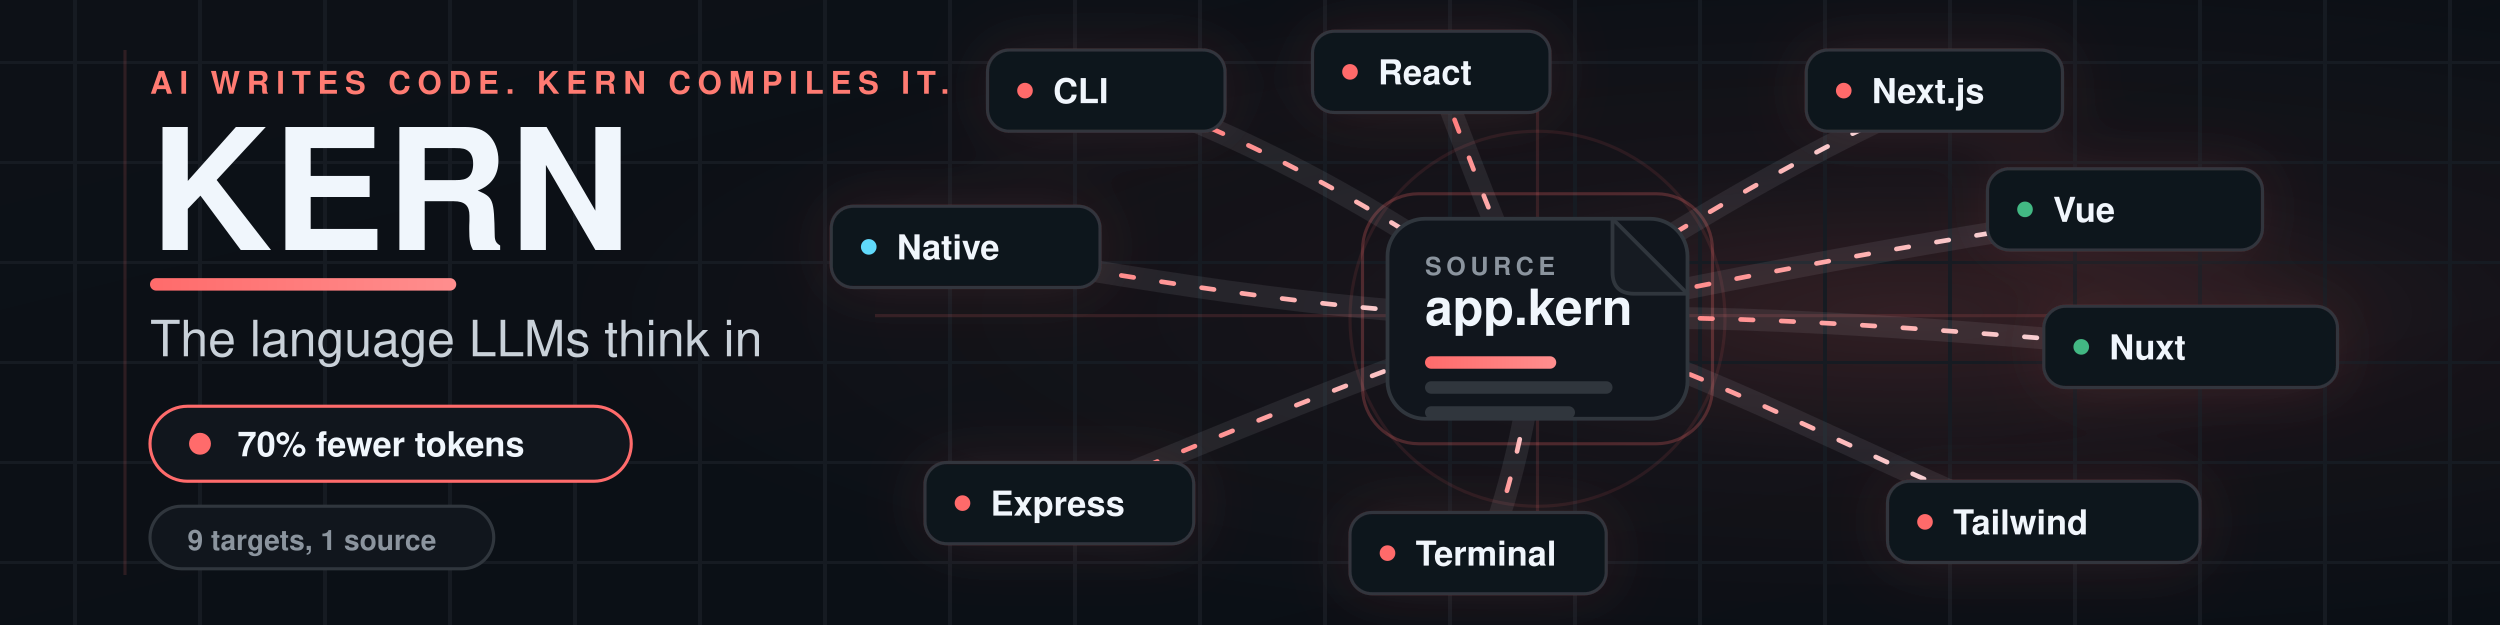
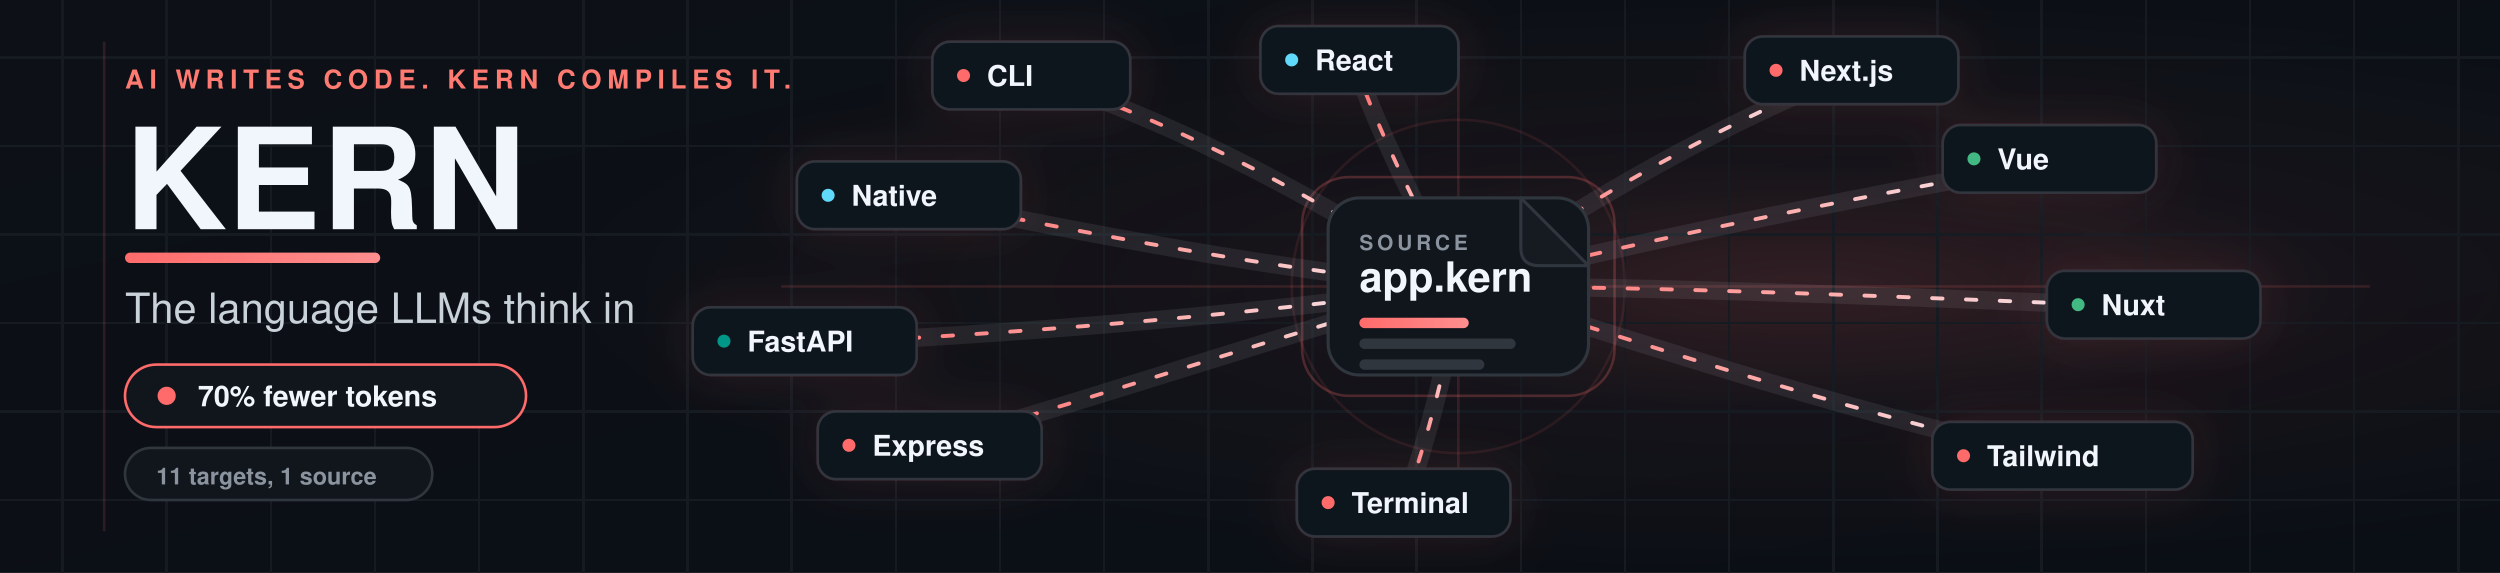
- <svg xmlns="http://www.w3.org/2000/svg" width="800" height="200" viewBox="0 0 800 200" role="img" aria-labelledby="title desc">
+ <svg xmlns="http://www.w3.org/2000/svg" width="960" height="220" viewBox="0 0 960 220" role="img" aria-labelledby="title desc">
  <defs>
    <linearGradient id="bg" x1="0" y1="0" x2="1" y2="1">
      <stop offset="0%" stop-color="#0d1117" />
      <stop offset="100%" stop-color="#0a0f15" />
    </linearGradient>
-     <radialGradient id="glow" cx="76%" cy="50%" r="54%">
+     <radialGradient id="glow" cx="72%" cy="50%" r="50%">
      <stop offset="0%" stop-color="#ff6b6b" stop-opacity="0.16" />
      <stop offset="45%" stop-color="#ff6b6b" stop-opacity="0.04" />
      <stop offset="100%" stop-color="#ff6b6b" stop-opacity="0" />
    </radialGradient>
    <linearGradient id="beamGrad" x1="0" y1="0" x2="1" y2="0">
      <stop offset="0%" stop-color="#ff6b6b" />
      <stop offset="55%" stop-color="#ffb0b0" />
      <stop offset="100%" stop-color="#f0f6fc" />
    </linearGradient>
    <linearGradient id="accentGrad" x1="0" y1="0" x2="1" y2="0">
      <stop offset="0%" stop-color="#ff6b6b" />
      <stop offset="100%" stop-color="#ff8e8e" />
    </linearGradient>
    <filter id="softShadow" x="-40%" y="-40%" width="180%" height="180%">
      <feDropShadow dx="0" dy="0" stdDeviation="10" flood-color="#ff6b6b" flood-opacity="0.12" />
    </filter>
    <style>
      text { font-family: "Helvetica Neue", Helvetica, Arial, sans-serif; }
      .grid line { stroke: #161b22; stroke-width: 1; shape-rendering: crispEdges; }
      .guide { stroke: #ff6b6b; stroke-opacity: 0.14; stroke-width: 1; }
      .caption { fill: #ff7b72; font-size: 10px; font-weight: 700; letter-spacing: 2.2px; }
      .title { fill: #f0f6fc; font-size: 54px; font-weight: 700; letter-spacing: 0.4px; }
      .tagline { fill: #c9d1d9; font-size: 16px; font-weight: 500; }
      .tiny { fill: #8b949e; font-size: 8px; font-weight: 700; letter-spacing: 1.5px; }
      .beam-soft { fill: none; stroke: #f0f6fc; stroke-opacity: 0.08; stroke-width: 7; stroke-linecap: round; }
      .beam { fill: none; stroke: url(#beamGrad); stroke-width: 1.5; stroke-linecap: round; stroke-dasharray: 4 9; animation: flow 4.8s linear infinite; }
      .target { transform-box: fill-box; transform-origin: center; }
      .target rect { fill: #11161d; stroke: #30363d; stroke-width: 1; }
      .target text { fill: #f0f6fc; font-size: 11px; font-weight: 600; }
      .source-outline { animation: ring 3.6s ease-in-out infinite; transform-box: fill-box; transform-origin: center; }
      .badge { transform-box: fill-box; transform-origin: left center; }
      .pulse-dot { animation: dot 2.8s ease-in-out infinite; transform-box: fill-box; transform-origin: center; }
      .t1 { animation: fan1 4.7s ease-in-out infinite; }
      .t2 { animation: fan2 4.9s ease-in-out infinite; }
      .t3 { animation: fan3 4.6s ease-in-out infinite; }
      .t4 { animation: fan4 5.1s ease-in-out infinite; }
      .t5 { animation: fan5 4.8s ease-in-out infinite; }
      .t6 { animation: fan6 5s ease-in-out infinite; }
      .t7 { animation: fan7 4.5s ease-in-out infinite; }
      .t8 { animation: fan8 4.9s ease-in-out infinite; }
      .t9 { animation: fan9 5.2s ease-in-out infinite; }
+       .t10 { animation: fan10 4.4s ease-in-out infinite; }
      @keyframes flow {
        to { stroke-dashoffset: -78; }
      }
      @keyframes ring {
        0%, 100% { opacity: 0.24; transform: scale(0.98); }
        50% { opacity: 0.68; transform: scale(1.04); }
      }
      @keyframes dot {
        0%, 100% { opacity: 0.86; transform: scale(1); }
        50% { opacity: 1; transform: scale(1.8); }
      }
      @keyframes fan1 {
        0%, 100% { transform: translate(0, 0) scale(1); }
        50% { transform: translate(-4px, -2px) scale(1.02); }
      }
      @keyframes fan2 {
        0%, 100% { transform: translate(0, 0) scale(1); }
        50% { transform: translate(-2px, -4px) scale(1.02); }
      }
      @keyframes fan3 {
        0%, 100% { transform: translate(0, 0) scale(1); }
        50% { transform: translate(2px, -4px) scale(1.02); }
      }
      @keyframes fan4 {
        0%, 100% { transform: translate(0, 0) scale(1); }
        50% { transform: translate(5px, -2px) scale(1.02); }
      }
      @keyframes fan5 {
        0%, 100% { transform: translate(0, 0) scale(1); }
        50% { transform: translate(5px, 2px) scale(1.02); }
      }
      @keyframes fan6 {
        0%, 100% { transform: translate(0, 0) scale(1); }
        50% { transform: translate(4px, 4px) scale(1.02); }
      }
      @keyframes fan7 {
        0%, 100% { transform: translate(0, 0) scale(1); }
        50% { transform: translate(0, 5px) scale(1.02); }
      }
      @keyframes fan8 {
        0%, 100% { transform: translate(0, 0) scale(1); }
        50% { transform: translate(-3px, 4px) scale(1.02); }
      }
      @keyframes fan9 {
        0%, 100% { transform: translate(0, 0) scale(1); }
        50% { transform: translate(-5px, 1px) scale(1.02); }
      }
+       @keyframes fan10 {
+         0%, 100% { transform: translate(0, 0) scale(1); }
+         50% { transform: translate(-4px, 3px) scale(1.02); }
+       }
    </style>
  </defs>
-   <rect width="800" height="200" fill="url(#bg)" />
-   <rect width="800" height="200" fill="url(#glow)" />
+   <rect width="960" height="220" fill="url(#bg)" />
+   <rect width="960" height="220" fill="url(#glow)" />
  <g class="grid">
-     <line x1="24" y1="0" x2="24" y2="200" />
-     <line x1="64" y1="0" x2="64" y2="200" />
-     <line x1="104" y1="0" x2="104" y2="200" />
-     <line x1="144" y1="0" x2="144" y2="200" />
-     <line x1="184" y1="0" x2="184" y2="200" />
-     <line x1="224" y1="0" x2="224" y2="200" />
-     <line x1="264" y1="0" x2="264" y2="200" />
-     <line x1="304" y1="0" x2="304" y2="200" />
-     <line x1="344" y1="0" x2="344" y2="200" />
-     <line x1="384" y1="0" x2="384" y2="200" />
-     <line x1="424" y1="0" x2="424" y2="200" />
-     <line x1="464" y1="0" x2="464" y2="200" />
-     <line x1="504" y1="0" x2="504" y2="200" />
-     <line x1="544" y1="0" x2="544" y2="200" />
-     <line x1="584" y1="0" x2="584" y2="200" />
-     <line x1="624" y1="0" x2="624" y2="200" />
-     <line x1="664" y1="0" x2="664" y2="200" />
-     <line x1="704" y1="0" x2="704" y2="200" />
-     <line x1="744" y1="0" x2="744" y2="200" />
-     <line x1="784" y1="0" x2="784" y2="200" />
-     <line x1="0" y1="20" x2="800" y2="20" />
-     <line x1="0" y1="52" x2="800" y2="52" />
-     <line x1="0" y1="84" x2="800" y2="84" />
-     <line x1="0" y1="116" x2="800" y2="116" />
-     <line x1="0" y1="148" x2="800" y2="148" />
-     <line x1="0" y1="180" x2="800" y2="180" />
-   </g>
-   <line class="guide" x1="40" y1="16" x2="40" y2="184" />
-   <line class="guide" x1="492" y1="16" x2="492" y2="184" />
-   <line class="guide" x1="280" y1="101" x2="744" y2="101" />
-   <text class="caption" x="48" y="30">AI WRITES CODE. KERN COMPILES IT.</text>
-   <text class="title" x="48" y="80">KERN</text>
-   <rect x="48" y="89" width="98" height="4" rx="2" fill="url(#accentGrad)" />
-   <text class="tagline" x="48" y="114">The language LLMs think in</text>
-   <g class="badge" transform="translate(48 130)">
+     <line x1="24" y1="0" x2="24" y2="220" />
+     <line x1="64" y1="0" x2="64" y2="220" />
+     <line x1="104" y1="0" x2="104" y2="220" />
+     <line x1="144" y1="0" x2="144" y2="220" />
+     <line x1="184" y1="0" x2="184" y2="220" />
+     <line x1="224" y1="0" x2="224" y2="220" />
+     <line x1="264" y1="0" x2="264" y2="220" />
+     <line x1="304" y1="0" x2="304" y2="220" />
+     <line x1="344" y1="0" x2="344" y2="220" />
+     <line x1="384" y1="0" x2="384" y2="220" />
+     <line x1="424" y1="0" x2="424" y2="220" />
+     <line x1="464" y1="0" x2="464" y2="220" />
+     <line x1="504" y1="0" x2="504" y2="220" />
+     <line x1="544" y1="0" x2="544" y2="220" />
+     <line x1="584" y1="0" x2="584" y2="220" />
+     <line x1="624" y1="0" x2="624" y2="220" />
+     <line x1="664" y1="0" x2="664" y2="220" />
+     <line x1="704" y1="0" x2="704" y2="220" />
+     <line x1="744" y1="0" x2="744" y2="220" />
+     <line x1="784" y1="0" x2="784" y2="220" />
+     <line x1="824" y1="0" x2="824" y2="220" />
+     <line x1="864" y1="0" x2="864" y2="220" />
+     <line x1="904" y1="0" x2="904" y2="220" />
+     <line x1="944" y1="0" x2="944" y2="220" />
+     <line x1="0" y1="22" x2="960" y2="22" />
+     <line x1="0" y1="56" x2="960" y2="56" />
+     <line x1="0" y1="90" x2="960" y2="90" />
+     <line x1="0" y1="124" x2="960" y2="124" />
+     <line x1="0" y1="158" x2="960" y2="158" />
+     <line x1="0" y1="192" x2="960" y2="192" />
+   </g>
+   <line class="guide" x1="40" y1="16" x2="40" y2="204" />
+   <line class="guide" x1="560" y1="16" x2="560" y2="204" />
+   <line class="guide" x1="300" y1="110" x2="910" y2="110" />
+   <text class="caption" x="48" y="34">AI WRITES CODE. KERN COMPILES IT.</text>
+   <text class="title" x="48" y="88">KERN</text>
+   <rect x="48" y="97" width="98" height="4" rx="2" fill="url(#accentGrad)" />
+   <text class="tagline" x="48" y="124">The language LLMs think in</text>
+   <g class="badge" transform="translate(48 140)">
    <rect x="0" y="0" width="154" height="24" rx="12" fill="#11161d" stroke="#ff6b6b" stroke-width="1" />
    <circle cx="16" cy="12" r="3.5" fill="#ff6b6b" />
    <text x="28" y="16" fill="#f0f6fc" font-size="11" font-weight="700">70% fewer tokens</text>
  </g>
-   <g transform="translate(48 162)">
-     <rect x="0" y="0" width="110" height="20" rx="10" fill="#11161d" stroke="#30363d" stroke-width="1" />
-     <text x="12" y="14" fill="#8b949e" font-size="9" font-weight="600">9 targets, 1 source</text>
+   <g transform="translate(48 172)">
+     <rect x="0" y="0" width="118" height="20" rx="10" fill="#11161d" stroke="#30363d" stroke-width="1" />
+     <text x="12" y="14" fill="#8b949e" font-size="9" font-weight="600">11 targets, 1 source</text>
  </g>
  <g>
-     <circle cx="492" cy="102" r="60" fill="none" stroke="#ff6b6b" stroke-opacity="0.10" class="source-outline" />
-     <rect x="436" y="62" width="112" height="80" rx="18" fill="none" stroke="#ff6b6b" stroke-opacity="0.24" class="source-outline" style="animation-delay:-1.2s;" filter="url(#softShadow)" />
+     <circle cx="560" cy="110" r="64" fill="none" stroke="#ff6b6b" stroke-opacity="0.10" class="source-outline" />
+     <rect x="500" y="68" width="120" height="84" rx="18" fill="none" stroke="#ff6b6b" stroke-opacity="0.24" class="source-outline" style="animation-delay:-1.2s;" filter="url(#softShadow)" />
  </g>
  <g>
-     <path class="beam-soft" d="M492 102 C460 80 420 52 360 30" />
-     <path class="beam-soft" d="M492 102 C480 78 470 50 460 24" />
-     <path class="beam-soft" d="M492 102 C530 78 570 52 620 30" />
-     <path class="beam-soft" d="M492 102 C550 90 610 78 680 68" />
-     <path class="beam-soft" d="M492 102 C564 100 625 106 700 112" />
-     <path class="beam-soft" d="M492 102 C550 120 600 148 650 168" />
-     <path class="beam-soft" d="M492 102 C490 128 484 155 476 176" />
-     <path class="beam-soft" d="M492 102 C440 118 390 140 340 160" />
-     <path class="beam-soft" d="M492 102 C430 100 380 92 310 80" />
-     <path class="beam" d="M492 102 C460 80 420 52 360 30" style="animation-delay:-0.2s;" />
-     <path class="beam" d="M492 102 C480 78 470 50 460 24" style="animation-delay:-0.6s;" />
-     <path class="beam" d="M492 102 C530 78 570 52 620 30" style="animation-delay:-1.0s;" />
-     <path class="beam" d="M492 102 C550 90 610 78 680 68" style="animation-delay:-1.4s;" />
-     <path class="beam" d="M492 102 C564 100 625 106 700 112" style="animation-delay:-1.8s;" />
-     <path class="beam" d="M492 102 C550 120 600 148 650 168" style="animation-delay:-2.2s;" />
-     <path class="beam" d="M492 102 C490 128 484 155 476 176" style="animation-delay:-2.6s;" />
-     <path class="beam" d="M492 102 C440 118 390 140 340 160" style="animation-delay:-3.0s;" />
-     <path class="beam" d="M492 102 C430 100 380 92 310 80" style="animation-delay:-3.4s;" />
+     <path class="beam-soft" d="M560 110 C520 86 470 54 400 30" />
+     <path class="beam-soft" d="M560 110 C546 84 530 52 520 24" />
+     <path class="beam-soft" d="M560 110 C600 84 650 52 710 28" />
+     <path class="beam-soft" d="M560 110 C624 94 700 78 790 62" />
+     <path class="beam-soft" d="M560 110 C640 110 730 114 830 118" />
+     <path class="beam-soft" d="M560 110 C620 128 700 156 790 176" />
+     <path class="beam-soft" d="M560 110 C556 140 548 168 540 192" />
+     <path class="beam-soft" d="M560 110 C500 126 430 150 360 170" />
+     <path class="beam-soft" d="M560 110 C470 122 390 128 310 132" />
+     <path class="beam-soft" d="M560 110 C490 104 420 90 350 76" />
+     <path class="beam" d="M560 110 C520 86 470 54 400 30" style="animation-delay:-0.2s;" />
+     <path class="beam" d="M560 110 C546 84 530 52 520 24" style="animation-delay:-0.6s;" />
+     <path class="beam" d="M560 110 C600 84 650 52 710 28" style="animation-delay:-1.0s;" />
+     <path class="beam" d="M560 110 C624 94 700 78 790 62" style="animation-delay:-1.4s;" />
+     <path class="beam" d="M560 110 C640 110 730 114 830 118" style="animation-delay:-1.8s;" />
+     <path class="beam" d="M560 110 C620 128 700 156 790 176" style="animation-delay:-2.2s;" />
+     <path class="beam" d="M560 110 C556 140 548 168 540 192" style="animation-delay:-2.6s;" />
+     <path class="beam" d="M560 110 C500 126 430 150 360 170" style="animation-delay:-3.0s;" />
+     <path class="beam" d="M560 110 C470 122 390 128 310 132" style="animation-delay:-3.4s;" />
+     <path class="beam" d="M560 110 C490 104 420 90 350 76" style="animation-delay:-3.8s;" />
  </g>
  <g filter="url(#softShadow)">
    <g class="target t1">
-       <rect x="316" y="16" width="76" height="26" rx="7" />
-       <circle cx="328" cy="29" r="2.5" fill="#ff6b6b" />
-       <text x="337" y="33">CLI</text>
+       <rect x="358" y="16" width="76" height="26" rx="7" />
+       <circle cx="370" cy="29" r="2.5" fill="#ff6b6b" />
+       <text x="379" y="33">CLI</text>
    </g>
    <g class="target t2">
-       <rect x="420" y="10" width="76" height="26" rx="7" />
-       <circle cx="432" cy="23" r="2.5" fill="#ff6b6b" />
-       <text x="441" y="27">React</text>
+       <rect x="484" y="10" width="76" height="26" rx="7" />
+       <circle cx="496" cy="23" r="2.5" fill="#61dafb" />
+       <text x="505" y="27">React</text>
    </g>
    <g class="target t3">
-       <rect x="578" y="16" width="82" height="26" rx="7" />
-       <circle cx="590" cy="29" r="2.5" fill="#ff6b6b" />
-       <text x="599" y="33">Next.js</text>
+       <rect x="670" y="14" width="82" height="26" rx="7" />
+       <circle cx="682" cy="27" r="2.5" fill="#ff6b6b" />
+       <text x="691" y="31">Next.js</text>
    </g>
    <g class="target t4">
-       <rect x="636" y="54" width="88" height="26" rx="7" />
-       <circle cx="648" cy="67" r="2.5" fill="#42b883" />
-       <text x="657" y="71">Vue</text>
+       <rect x="746" y="48" width="82" height="26" rx="7" />
+       <circle cx="758" cy="61" r="2.5" fill="#42b883" />
+       <text x="767" y="65">Vue</text>
    </g>
    <g class="target t5">
-       <rect x="654" y="98" width="94" height="26" rx="7" />
-       <circle cx="666" cy="111" r="2.5" fill="#42b883" />
-       <text x="675" y="115">Nuxt</text>
+       <rect x="786" y="104" width="82" height="26" rx="7" />
+       <circle cx="798" cy="117" r="2.5" fill="#42b883" />
+       <text x="807" y="121">Nuxt</text>
    </g>
    <g class="target t6">
-       <rect x="604" y="154" width="100" height="26" rx="7" />
-       <circle cx="616" cy="167" r="2.5" fill="#ff6b6b" />
-       <text x="625" y="171">Tailwind</text>
+       <rect x="742" y="162" width="100" height="26" rx="7" />
+       <circle cx="754" cy="175" r="2.5" fill="#ff6b6b" />
+       <text x="763" y="179">Tailwind</text>
    </g>
    <g class="target t7">
-       <rect x="432" y="164" width="82" height="26" rx="7" />
-       <circle cx="444" cy="177" r="2.5" fill="#ff6b6b" />
-       <text x="453" y="181">Terminal</text>
+       <rect x="498" y="180" width="82" height="26" rx="7" />
+       <circle cx="510" cy="193" r="2.5" fill="#ff6b6b" />
+       <text x="519" y="197">Terminal</text>
    </g>
    <g class="target t8">
-       <rect x="296" y="148" width="86" height="26" rx="7" />
-       <circle cx="308" cy="161" r="2.5" fill="#ff6b6b" />
-       <text x="317" y="165">Express</text>
+       <rect x="314" y="158" width="86" height="26" rx="7" />
+       <circle cx="326" cy="171" r="2.5" fill="#ff6b6b" />
+       <text x="335" y="175">Express</text>
    </g>
    <g class="target t9">
-       <rect x="266" y="66" width="86" height="26" rx="7" />
-       <circle cx="278" cy="79" r="2.5" fill="#61dafb" />
-       <text x="287" y="83">Native</text>
+       <rect x="266" y="118" width="86" height="26" rx="7" />
+       <circle cx="278" cy="131" r="2.5" fill="#009688" />
+       <text x="287" y="135">FastAPI</text>
+     </g>
+     <g class="target t10">
+       <rect x="306" y="62" width="86" height="26" rx="7" />
+       <circle cx="318" cy="75" r="2.5" fill="#61dafb" />
+       <text x="327" y="79">Native</text>
    </g>
  </g>
  <g>
-     <circle class="pulse-dot" cx="492" cy="102" r="3" fill="#ff6b6b" />
-     <rect x="444" y="70" width="96" height="64" rx="12" fill="#11161d" stroke="#30363d" stroke-width="1.2" />
-     <path d="M516 70 L540 94 L523 94 Q516 94 516 87 Z" fill="#161b22" stroke="#30363d" stroke-width="1.2" stroke-linejoin="round" />
-     <text class="tiny" x="456" y="88">SOURCE</text>
-     <text x="456" y="104" fill="#f0f6fc" font-size="16" font-weight="700">app.kern</text>
-     <rect x="456" y="114" width="42" height="4" rx="2" fill="url(#accentGrad)" />
-     <rect x="456" y="122" width="60" height="4" rx="2" fill="#30363d" />
-     <rect x="456" y="130" width="48" height="4" rx="2" fill="#30363d" />
+     <circle class="pulse-dot" cx="560" cy="110" r="3" fill="#ff6b6b" />
+     <rect x="510" y="76" width="100" height="68" rx="12" fill="#11161d" stroke="#30363d" stroke-width="1.2" />
+     <path d="M584 76 L610 102 L591 102 Q584 102 584 95 Z" fill="#161b22" stroke="#30363d" stroke-width="1.2" stroke-linejoin="round" />
+     <text class="tiny" x="522" y="96">SOURCE</text>
+     <text x="522" y="112" fill="#f0f6fc" font-size="16" font-weight="700">app.kern</text>
+     <rect x="522" y="122" width="42" height="4" rx="2" fill="url(#accentGrad)" />
+     <rect x="522" y="130" width="60" height="4" rx="2" fill="#30363d" />
+     <rect x="522" y="138" width="48" height="4" rx="2" fill="#30363d" />
  </g>
</svg>
